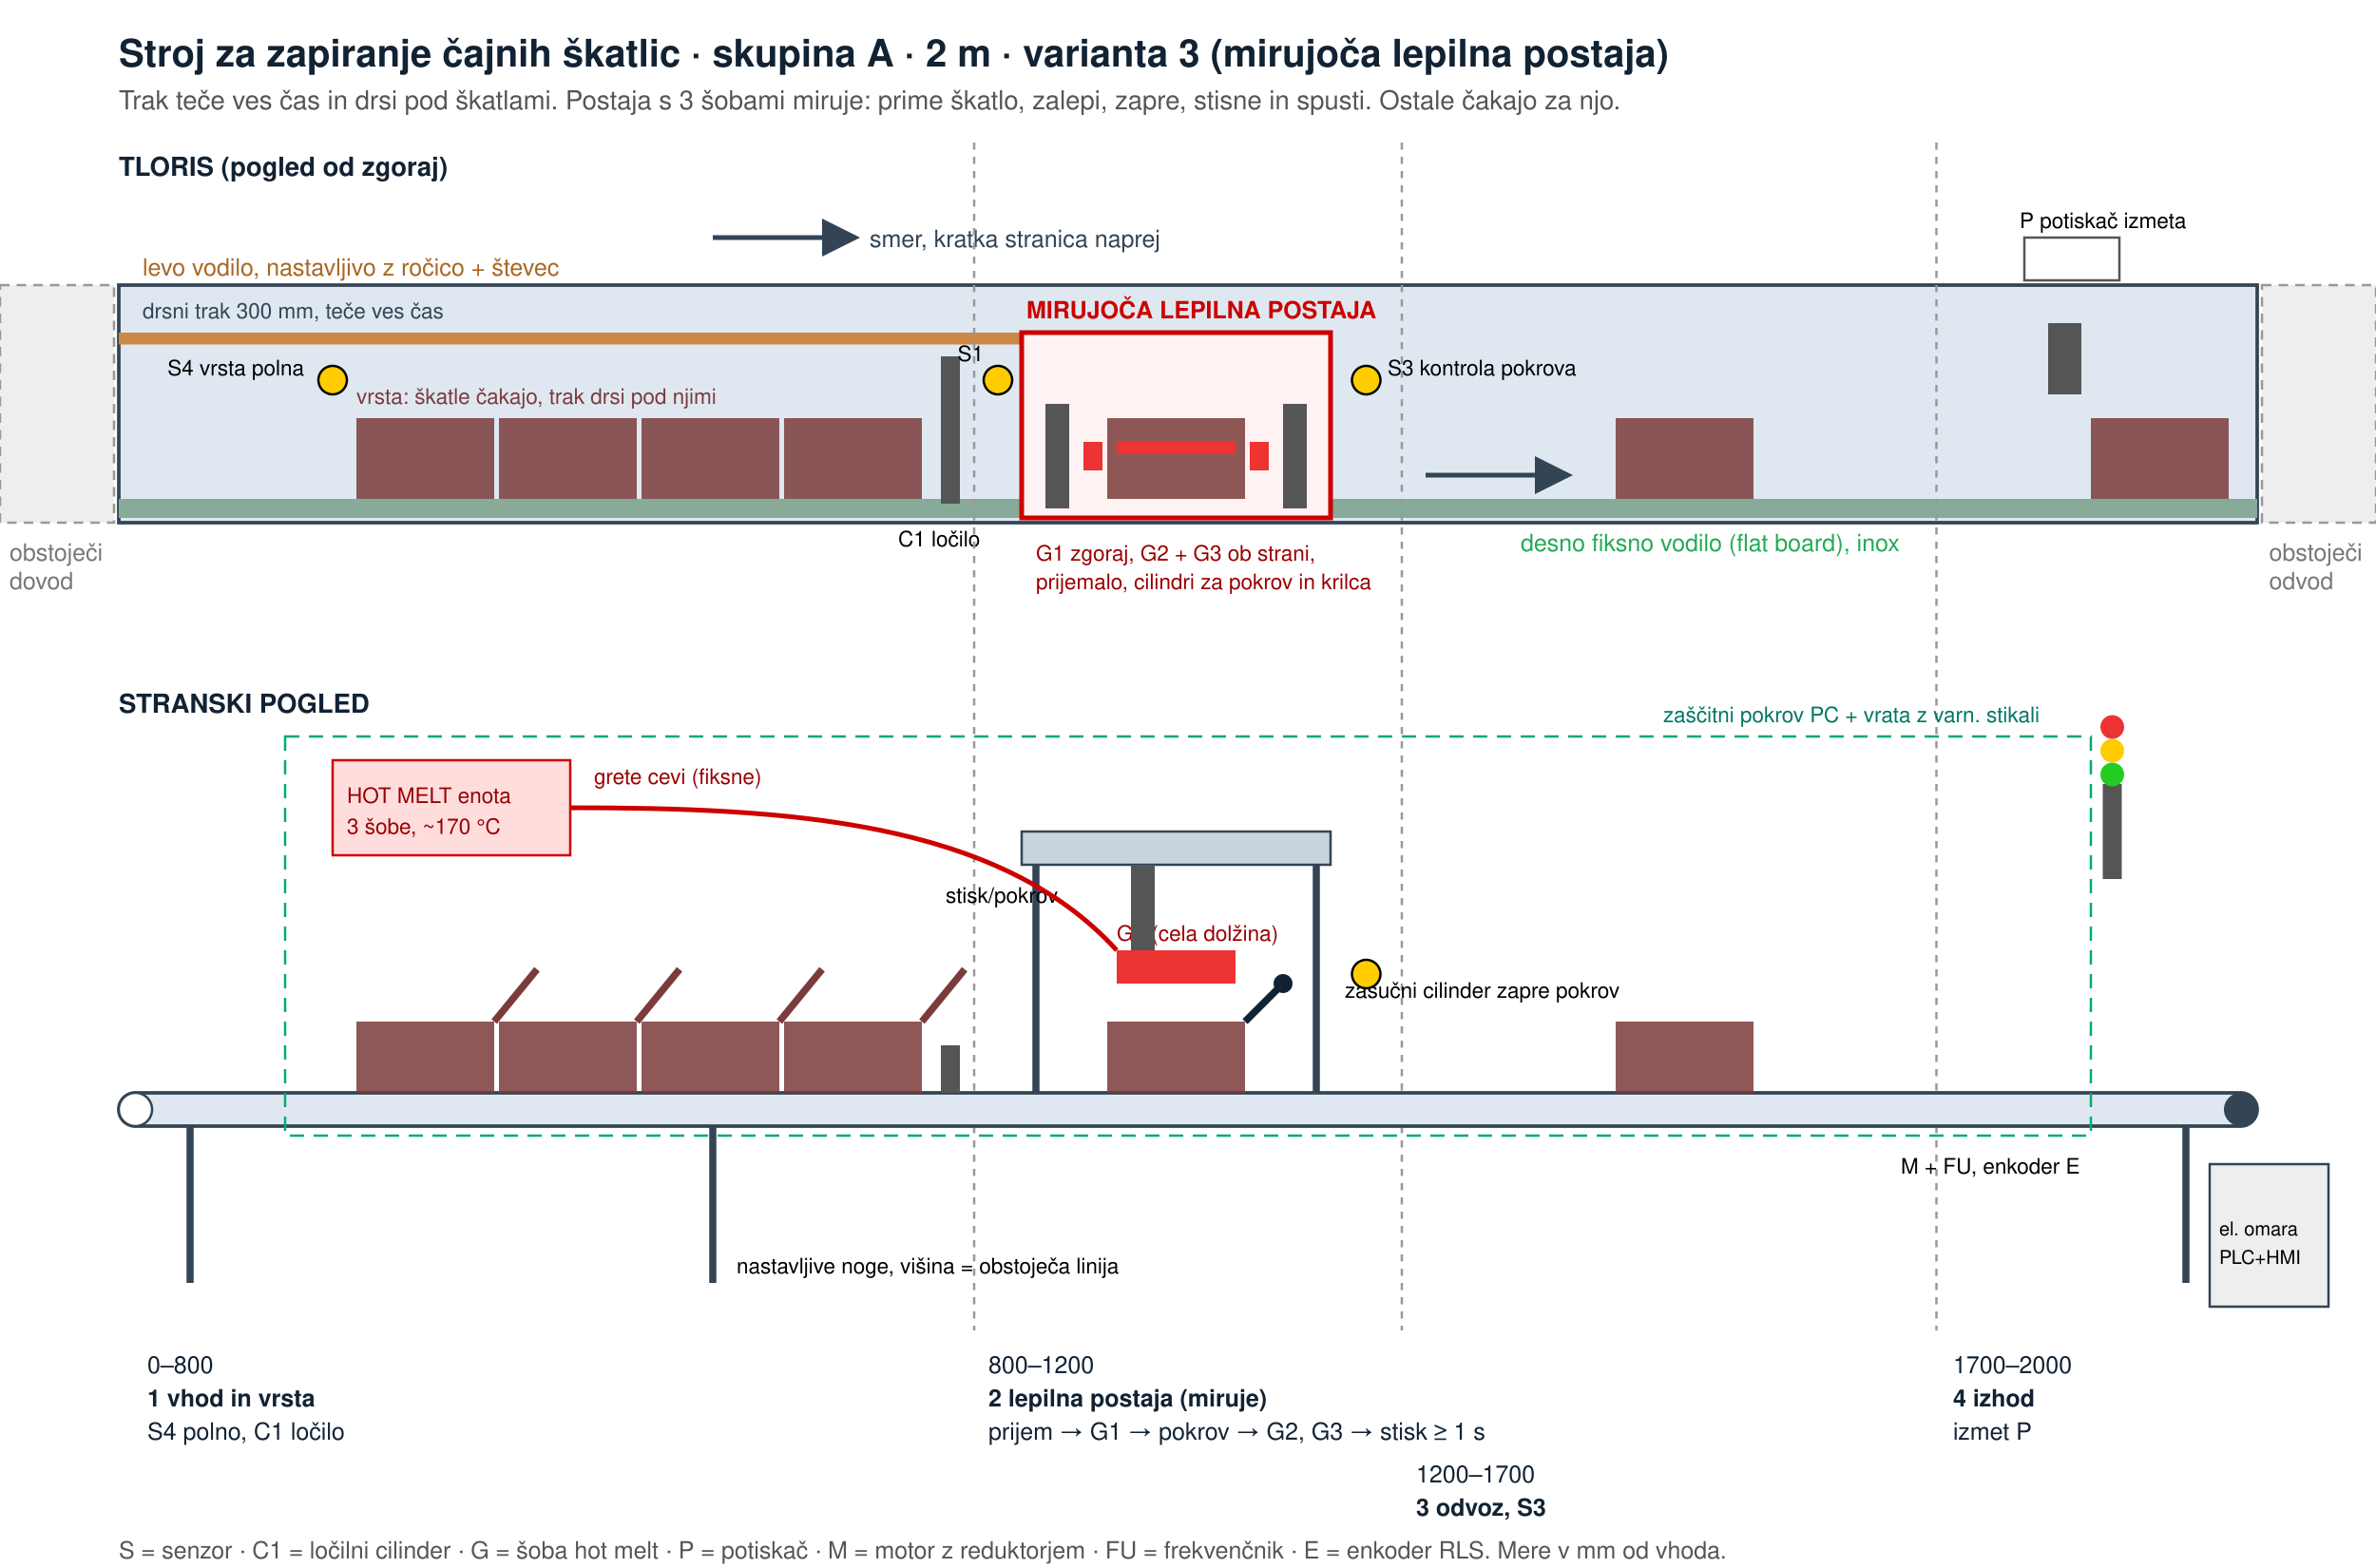
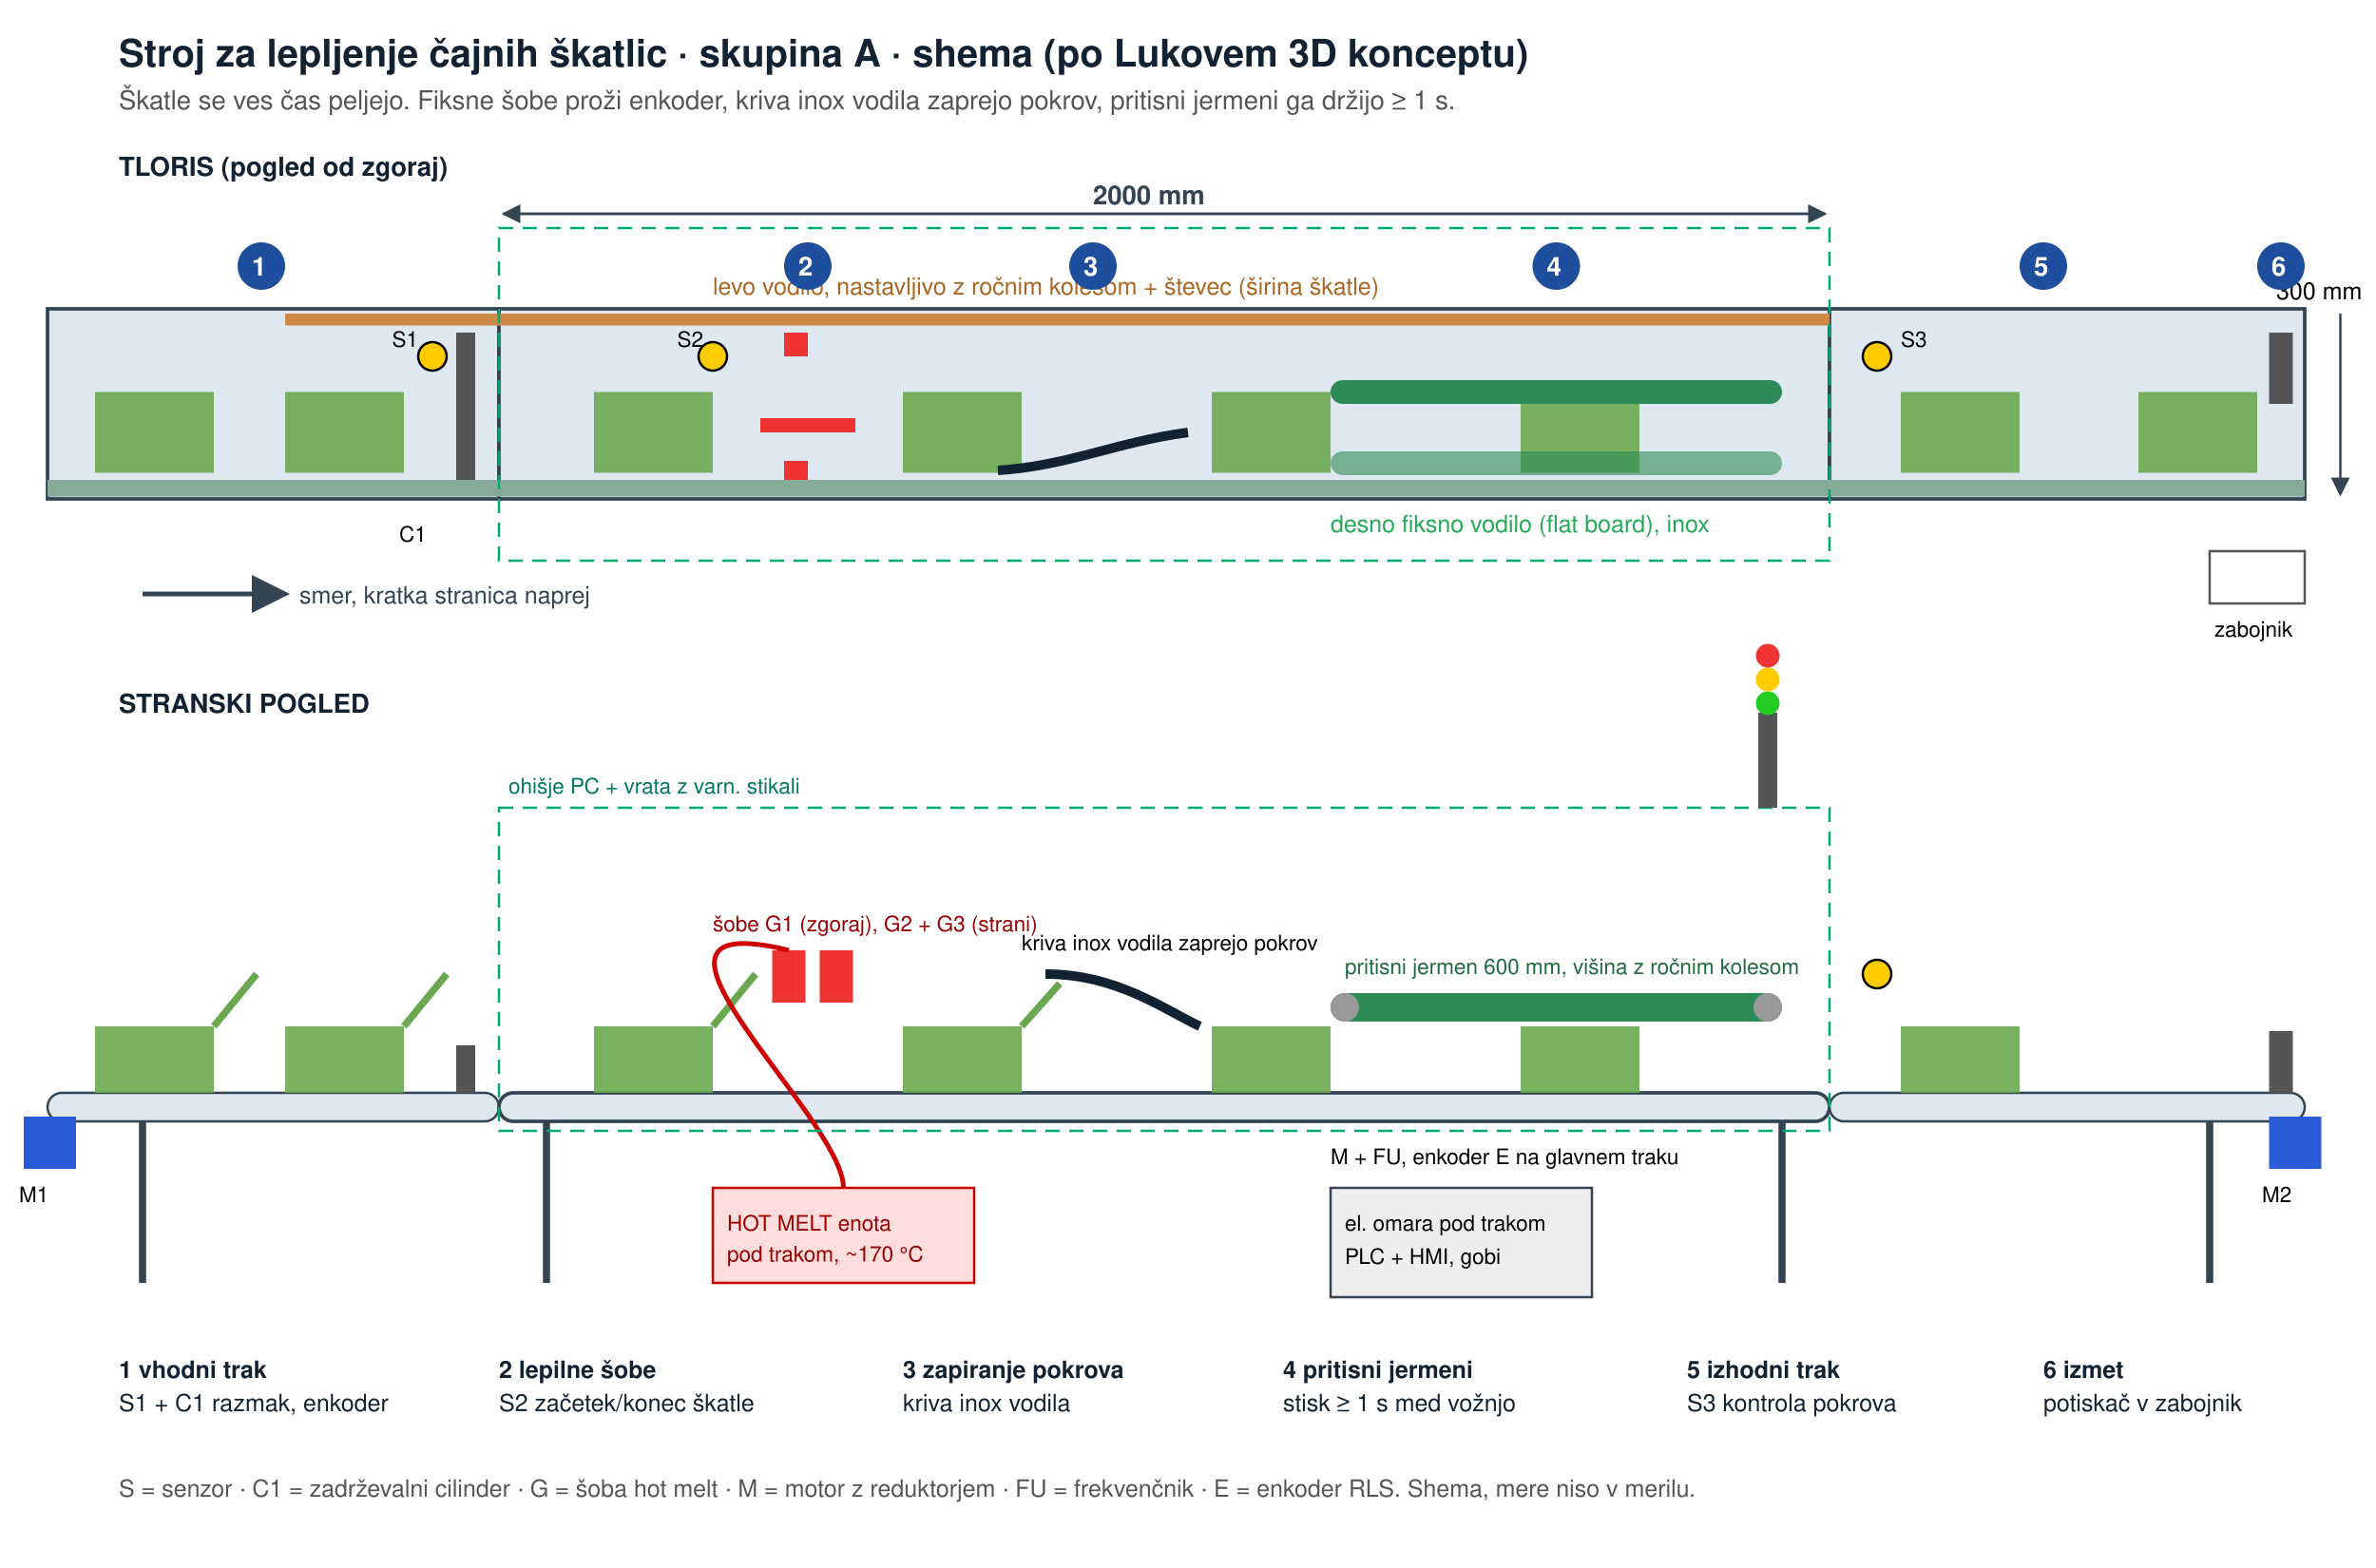
<svg xmlns="http://www.w3.org/2000/svg" viewBox="0 0 1000 660" font-family="Helvetica, Arial, sans-serif" font-size="11">
  <rect width="1000" height="660" fill="#ffffff" />
  <defs>
    <marker id="a" markerWidth="8" markerHeight="8" refX="7" refY="4" orient="auto">
      <path d="M0 0 L8 4 L0 8 z" fill="#345" />
    </marker>
  </defs>
-   <text x="50" y="28" font-size="16" font-weight="bold" fill="#123">Stroj za zapiranje čajnih škatlic · skupina A · 2 m · varianta 3 (mirujoča lepilna postaja)</text>
-   <text x="50" y="46" fill="#555">Trak teče ves čas in drsi pod škatlami. Postaja s 3 šobami miruje: prime škatlo, zalepi, zapre, stisne in spusti. Ostale čakajo za njo.</text>
+   <text x="50" y="28" font-size="16" font-weight="bold" fill="#123">Stroj za lepljenje čajnih škatlic · skupina A · shema (po Lukovem 3D konceptu)</text>
+   <text x="50" y="46" fill="#555">Škatle se ves čas peljejo. Fiksne šobe proži enkoder, kriva inox vodila zaprejo pokrov, pritisni jermeni ga držijo ≥ 1 s.</text>
  <text x="50" y="74" font-weight="bold" fill="#123">TLORIS (pogled od zgoraj)</text>
-   <rect x="0" y="120" width="48" height="100" fill="#eee" stroke="#999" stroke-dasharray="4 3" />
-   <text x="4" y="236" fill="#777" font-size="10">obstoječi</text>
-   <text x="4" y="248" fill="#777" font-size="10">dovod</text>
-   <rect x="952" y="120" width="48" height="100" fill="#eee" stroke="#999" stroke-dasharray="4 3" />
-   <text x="955" y="236" fill="#777" font-size="10">obstoječi</text>
-   <text x="955" y="248" fill="#777" font-size="10">odvod</text>
-   <rect x="50" y="120" width="900" height="100" fill="#dfe8f1" stroke="#345" stroke-width="1.5" />
-   <text x="60" y="134" fill="#345" font-size="9">drsni trak 300 mm, teče ves čas</text>
-   <rect x="50" y="210" width="900" height="8" fill="#8a9" />
-   <text x="640" y="232" fill="#2a5" font-size="10">desno fiksno vodilo (flat board), inox</text>
-   <rect x="50" y="140" width="380" height="5" fill="#c84" />
-   <text x="60" y="116" fill="#a62" font-size="10">levo vodilo, nastavljivo z ročico + števec</text>
-   <path d="M300 100 L360 100" stroke="#345" stroke-width="2" marker-end="url(#a)" />
-   <text x="366" y="104" fill="#345" font-size="10">smer, kratka stranica naprej</text>
-   <g fill="#7b3b3b" opacity="0.85">
-     <rect x="150" y="176" width="58" height="34" />
-     <rect x="210" y="176" width="58" height="34" />
-     <rect x="270" y="176" width="58" height="34" />
-     <rect x="330" y="176" width="58" height="34" />
+   <rect x="20" y="130" width="190" height="80" fill="#dfe8f1" stroke="#345" stroke-width="1.5" />
+   <rect x="210" y="130" width="560" height="80" fill="#dfe8f1" stroke="#345" stroke-width="1.5" />
+   <rect x="770" y="130" width="200" height="80" fill="#dfe8f1" stroke="#345" stroke-width="1.5" />
+   <rect x="20" y="202" width="950" height="7" fill="#8a9" />
+   <text x="560" y="224" fill="#2a5" font-size="10">desno fiksno vodilo (flat board), inox</text>
+   <rect x="120" y="132" width="650" height="5" fill="#c84" />
+   <text x="300" y="124" fill="#a62" font-size="10">levo vodilo, nastavljivo z ročnim kolesom + števec (širina škatle)</text>
+   <rect x="210" y="96" width="560" height="140" fill="none" stroke="#0a7" stroke-dasharray="6 4" />
+   <path d="M212 90 L768 90" stroke="#345" marker-end="url(#a)" />
+   <path d="M768 90 L212 90" stroke="#345" marker-end="url(#a)" />
+   <text x="460" y="86" font-weight="bold" fill="#345">2000 mm</text>
+   <path d="M985 132 L985 208" stroke="#345" marker-end="url(#a)" />
+   <text x="958" y="126" font-size="10">300 mm</text>
+   <g fill="#6aa84f" opacity="0.9">
+     <rect x="40" y="165" width="50" height="34" />
+     <rect x="120" y="165" width="50" height="34" />
+     <rect x="250" y="165" width="50" height="34" />
+     <rect x="380" y="165" width="50" height="34" />
+     <rect x="510" y="165" width="50" height="34" />
+     <rect x="640" y="165" width="50" height="34" />
+     <rect x="800" y="165" width="50" height="34" />
+     <rect x="900" y="165" width="50" height="34" />
  </g>
-   <text x="150" y="170" font-size="9" fill="#7b3b3b">vrsta: škatle čakajo, trak drsi pod njimi</text>
-   <circle cx="140" cy="160" r="6" fill="#fc0" stroke="#000" />
-   <text x="128" y="158" font-size="9" text-anchor="end">S4 vrsta polna</text>
-   <rect x="396" y="150" width="8" height="62" fill="#555" />
-   <text x="378" y="230" font-size="9">C1 ločilo</text>
-   <rect x="430" y="140" width="130" height="78" fill="#fff2f2" stroke="#c00" stroke-width="2" />
-   <text x="432" y="134" font-size="10" fill="#c00" font-weight="bold">MIRUJOČA LEPILNA POSTAJA</text>
-   <rect x="466" y="176" width="58" height="34" fill="#7b3b3b" opacity="0.85" />
-   <rect x="470" y="186" width="50" height="5" fill="#e33" />
-   <rect x="456" y="186" width="8" height="12" fill="#e33" />
-   <rect x="526" y="186" width="8" height="12" fill="#e33" />
-   <rect x="440" y="170" width="10" height="44" fill="#555" />
-   <rect x="540" y="170" width="10" height="44" fill="#555" />
-   <text x="436" y="236" font-size="9" fill="#900">G1 zgoraj, G2 + G3 ob strani,</text>
-   <text x="436" y="248" font-size="9" fill="#900">prijemalo, cilindri za pokrov in krilca</text>
-   <circle cx="420" cy="160" r="6" fill="#fc0" stroke="#000" />
-   <text x="414" y="152" font-size="9" text-anchor="end">S1</text>
-   <circle cx="575" cy="160" r="6" fill="#fc0" stroke="#000" />
-   <text x="584" y="158" font-size="9">S3 kontrola pokrova</text>
-   <g fill="#7b3b3b" opacity="0.85">
-     <rect x="680" y="176" width="58" height="34" />
-     <rect x="880" y="176" width="58" height="34" />
+   <circle cx="182" cy="150" r="6" fill="#fc0" stroke="#000" />
+   <text x="176" y="146" font-size="9" text-anchor="end">S1</text>
+   <rect x="192" y="140" width="8" height="62" fill="#555" />
+   <text x="168" y="228" font-size="9">C1</text>
+   <rect x="320" y="176" width="40" height="6" fill="#e33" />
+   <rect x="330" y="140" width="10" height="10" fill="#e33" />
+   <rect x="330" y="194" width="10" height="8" fill="#e33" />
+   <circle cx="300" cy="150" r="6" fill="#fc0" stroke="#000" />
+   <text x="296" y="146" font-size="9" text-anchor="end">S2</text>
+   <path d="M420 198 C450 196 470 186 500 182" stroke="#123" stroke-width="4" fill="none" />
+   <rect x="560" y="160" width="190" height="10" rx="5" fill="#2e8b57" />
+   <rect x="560" y="190" width="190" height="10" rx="5" fill="#2e8b57" opacity="0.6" />
+   <circle cx="790" cy="150" r="6" fill="#fc0" stroke="#000" />
+   <text x="800" y="146" font-size="9">S3</text>
+   <rect x="955" y="140" width="10" height="30" fill="#555" />
+   <rect x="930" y="232" width="40" height="22" fill="none" stroke="#555" />
+   <text x="932" y="268" font-size="9">zabojnik</text>
+   <g font-size="11" font-weight="bold" fill="#fff">
+     <circle cx="110" cy="112" r="10" fill="#1f4e9c" />
+     <text x="106" y="116">1</text>
+     <circle cx="340" cy="112" r="10" fill="#1f4e9c" />
+     <text x="336" y="116">2</text>
+     <circle cx="460" cy="112" r="10" fill="#1f4e9c" />
+     <text x="456" y="116">3</text>
+     <circle cx="655" cy="112" r="10" fill="#1f4e9c" />
+     <text x="651" y="116">4</text>
+     <circle cx="860" cy="112" r="10" fill="#1f4e9c" />
+     <text x="856" y="116">5</text>
+     <circle cx="960" cy="112" r="10" fill="#1f4e9c" />
+     <text x="956" y="116">6</text>
  </g>
-   <path d="M600 200 L660 200" stroke="#345" stroke-width="2" marker-end="url(#a)" />
-   <rect x="862" y="136" width="14" height="30" fill="#555" />
-   <text x="850" y="96" font-size="9">P potiskač izmeta</text>
-   <rect x="852" y="100" width="40" height="18" fill="none" stroke="#555" />
-   <g stroke="#999" stroke-dasharray="3 3">
-     <line x1="410" y1="60" x2="410" y2="560" />
-     <line x1="590" y1="60" x2="590" y2="560" />
-     <line x1="815" y1="60" x2="815" y2="560" />
+   <path d="M60 250 L120 250" stroke="#345" stroke-width="2" marker-end="url(#a)" />
+   <text x="126" y="254" fill="#345" font-size="10">smer, kratka stranica naprej</text>
+   <text x="50" y="300" font-weight="bold" fill="#123">STRANSKI POGLED</text>
+   <rect x="20" y="460" width="190" height="12" rx="6" fill="#dfe8f1" stroke="#345" />
+   <rect x="210" y="460" width="560" height="12" rx="6" fill="#dfe8f1" stroke="#345" stroke-width="1.5" />
+   <rect x="770" y="460" width="200" height="12" rx="6" fill="#dfe8f1" stroke="#345" />
+   <rect x="10" y="470" width="22" height="22" fill="#2a5bd7" />
+   <text x="8" y="506" font-size="9">M1</text>
+   <rect x="955" y="470" width="22" height="22" fill="#2a5bd7" />
+   <text x="952" y="506" font-size="9">M2</text>
+   <text x="560" y="490" font-size="9">M + FU, enkoder E na glavnem traku</text>
+   <g stroke="#345" stroke-width="3">
+     <line x1="60" y1="472" x2="60" y2="540" />
+     <line x1="230" y1="472" x2="230" y2="540" />
+     <line x1="750" y1="472" x2="750" y2="540" />
+     <line x1="930" y1="472" x2="930" y2="540" />
  </g>
-   <text x="50" y="300" font-weight="bold" fill="#123">STRANSKI POGLED</text>
-   <rect x="50" y="460" width="900" height="14" rx="7" fill="#dfe8f1" stroke="#345" stroke-width="1.5" />
-   <circle cx="57" cy="467" r="7" fill="#fff" stroke="#345" />
-   <circle cx="943" cy="467" r="7" fill="#345" />
-   <text x="800" y="494" font-size="9">M + FU, enkoder E</text>
-   <g stroke="#345" stroke-width="3">
-     <line x1="80" y1="474" x2="80" y2="540" />
-     <line x1="920" y1="474" x2="920" y2="540" />
-     <line x1="300" y1="474" x2="300" y2="540" />
+   <g fill="#6aa84f" opacity="0.9">
+     <rect x="40" y="432" width="50" height="28" />
+     <rect x="120" y="432" width="50" height="28" />
+     <rect x="250" y="432" width="50" height="28" />
+     <rect x="380" y="432" width="50" height="28" />
+     <rect x="510" y="432" width="50" height="28" />
+     <rect x="640" y="432" width="50" height="28" />
+     <rect x="800" y="432" width="50" height="28" />
  </g>
-   <text x="310" y="536" font-size="9">nastavljive noge, višina = obstoječa linija</text>
-   <g fill="#7b3b3b" opacity="0.85">
-     <rect x="150" y="430" width="58" height="30" />
-     <rect x="210" y="430" width="58" height="30" />
-     <rect x="270" y="430" width="58" height="30" />
-     <rect x="330" y="430" width="58" height="30" />
-     <rect x="466" y="430" width="58" height="30" />
-     <rect x="680" y="430" width="58" height="30" />
+   <path d="M90 432 L108 410" stroke="#6aa84f" stroke-width="3" />
+   <path d="M170 432 L188 410" stroke="#6aa84f" stroke-width="3" />
+   <path d="M300 432 L318 410" stroke="#6aa84f" stroke-width="3" />
+   <path d="M430 432 L446 414" stroke="#6aa84f" stroke-width="3" />
+   <rect x="192" y="440" width="8" height="20" fill="#555" />
+   <rect x="325" y="400" width="14" height="22" fill="#e33" />
+   <rect x="345" y="400" width="14" height="22" fill="#e33" />
+   <text x="300" y="392" font-size="9" fill="#900">šobe G1 (zgoraj), G2 + G3 (strani)</text>
+   <rect x="300" y="500" width="110" height="40" fill="#fdd" stroke="#c00" />
+   <text x="306" y="518" font-size="9" fill="#900">HOT MELT enota</text>
+   <text x="306" y="531" font-size="9" fill="#900">pod trakom, ~170 °C</text>
+   <path d="M355 500 C355 470 250 380 332 400" stroke="#c00" stroke-width="2" fill="none" />
+   <path d="M440 410 C470 410 490 425 505 432" stroke="#123" stroke-width="4" fill="none" />
+   <text x="430" y="400" font-size="9">kriva inox vodila zaprejo pokrov</text>
+   <rect x="560" y="418" width="190" height="12" rx="6" fill="#2e8b57" />
+   <circle cx="566" cy="424" r="6" fill="#999" />
+   <circle cx="744" cy="424" r="6" fill="#999" />
+   <text x="566" y="410" font-size="9" fill="#1e6b3e">pritisni jermen 600 mm, višina z ročnim kolesom</text>
+   <circle cx="790" cy="410" r="6" fill="#fc0" stroke="#000" />
+   <rect x="955" y="434" width="10" height="26" fill="#555" />
+   <rect x="210" y="340" width="560" height="136" fill="none" stroke="#0a7" stroke-dasharray="6 4" />
+   <text x="214" y="334" font-size="9" fill="#076">ohišje PC + vrata z varn. stikali</text>
+   <rect x="740" y="300" width="8" height="40" fill="#555" />
+   <circle cx="744" cy="296" r="5" fill="#2c2" />
+   <circle cx="744" cy="286" r="5" fill="#fc0" />
+   <circle cx="744" cy="276" r="5" fill="#e33" />
+   <rect x="560" y="500" width="110" height="46" fill="#eee" stroke="#345" />
+   <text x="566" y="518" font-size="9">el. omara pod trakom</text>
+   <text x="566" y="532" font-size="9">PLC + HMI, gobi</text>
+   <g font-size="10" fill="#123">
+     <text x="50" y="580" font-weight="bold">1 vhodni trak</text>
+     <text x="50" y="594">S1 + C1 razmak, enkoder</text>
+     <text x="210" y="580" font-weight="bold">2 lepilne šobe</text>
+     <text x="210" y="594">S2 začetek/konec škatle</text>
+     <text x="380" y="580" font-weight="bold">3 zapiranje pokrova</text>
+     <text x="380" y="594">kriva inox vodila</text>
+     <text x="540" y="580" font-weight="bold">4 pritisni jermeni</text>
+     <text x="540" y="594">stisk ≥ 1 s med vožnjo</text>
+     <text x="710" y="580" font-weight="bold">5 izhodni trak</text>
+     <text x="710" y="594">S3 kontrola pokrova</text>
+     <text x="860" y="580" font-weight="bold">6 izmet</text>
+     <text x="860" y="594">potiskač v zabojnik</text>
  </g>
-   <path d="M208 430 L226 408" stroke="#7b3b3b" stroke-width="3" />
-   <path d="M268 430 L286 408" stroke="#7b3b3b" stroke-width="3" />
-   <path d="M328 430 L346 408" stroke="#7b3b3b" stroke-width="3" />
-   <path d="M388 430 L406 408" stroke="#7b3b3b" stroke-width="3" />
-   <rect x="396" y="440" width="8" height="20" fill="#555" />
-   <rect x="430" y="350" width="130" height="14" fill="#c9d3dc" stroke="#345" />
-   <line x1="436" y1="364" x2="436" y2="460" stroke="#345" stroke-width="3" />
-   <line x1="554" y1="364" x2="554" y2="460" stroke="#345" stroke-width="3" />
-   <rect x="470" y="400" width="50" height="14" fill="#e33" />
-   <text x="470" y="396" font-size="9" fill="#900">G1 (cela dolžina)</text>
-   <rect x="476" y="364" width="10" height="36" fill="#555" />
-   <text x="398" y="380" font-size="9">stisk/pokrov</text>
-   <path d="M524 430 L540 414" stroke="#123" stroke-width="3" />
-   <circle cx="540" cy="414" r="4" fill="#123" />
-   <text x="566" y="420" font-size="9">zasučni cilinder zapre pokrov</text>
-   <rect x="140" y="320" width="100" height="40" fill="#fdd" stroke="#c00" />
-   <text x="146" y="338" font-size="9" fill="#900">HOT MELT enota</text>
-   <text x="146" y="351" font-size="9" fill="#900">3 šobe, ~170 °C</text>
-   <path d="M240 340 C330 340 420 345 470 400" stroke="#c00" stroke-width="2" fill="none" />
-   <text x="250" y="330" font-size="9" fill="#900">grete cevi (fiksne)</text>
-   <circle cx="575" cy="410" r="6" fill="#fc0" stroke="#000" />
-   <rect x="120" y="310" width="760" height="168" fill="none" stroke="#0a7" stroke-dasharray="6 4" />
-   <text x="700" y="304" font-size="9" fill="#076">zaščitni pokrov PC + vrata z varn. stikali</text>
-   <rect x="885" y="330" width="8" height="40" fill="#555" />
-   <circle cx="889" cy="326" r="5" fill="#2c2" />
-   <circle cx="889" cy="316" r="5" fill="#fc0" />
-   <circle cx="889" cy="306" r="5" fill="#e33" />
-   <rect x="930" y="490" width="50" height="60" fill="#eee" stroke="#345" />
-   <text x="934" y="520" font-size="8">el. omara</text>
-   <text x="934" y="532" font-size="8">PLC+HMI</text>
-   <g font-size="10" fill="#123">
-     <text x="62" y="578">0–800</text>
-     <text x="62" y="592" font-weight="bold">1 vhod in vrsta</text>
-     <text x="62" y="606">S4 polno, C1 ločilo</text>
-     <text x="416" y="578">800–1200</text>
-     <text x="416" y="592" font-weight="bold">2 lepilna postaja (miruje)</text>
-     <text x="416" y="606">prijem → G1 → pokrov → G2, G3 → stisk ≥ 1 s</text>
-     <text x="596" y="624">1200–1700</text>
-     <text x="596" y="638" font-weight="bold">3 odvoz, S3</text>
-     <text x="822" y="578">1700–2000</text>
-     <text x="822" y="592" font-weight="bold">4 izhod</text>
-     <text x="822" y="606">izmet P</text>
-   </g>
-   <text x="50" y="656" font-size="10" fill="#555">S = senzor · C1 = ločilni cilinder · G = šoba hot melt · P = potiskač · M = motor z reduktorjem · FU = frekvenčnik · E = enkoder RLS. Mere v mm od vhoda.</text>
+   <text x="50" y="630" font-size="10" fill="#555">S = senzor · C1 = zadrževalni cilinder · G = šoba hot melt · M = motor z reduktorjem · FU = frekvenčnik · E = enkoder RLS. Shema, mere niso v merilu.</text>
</svg>
